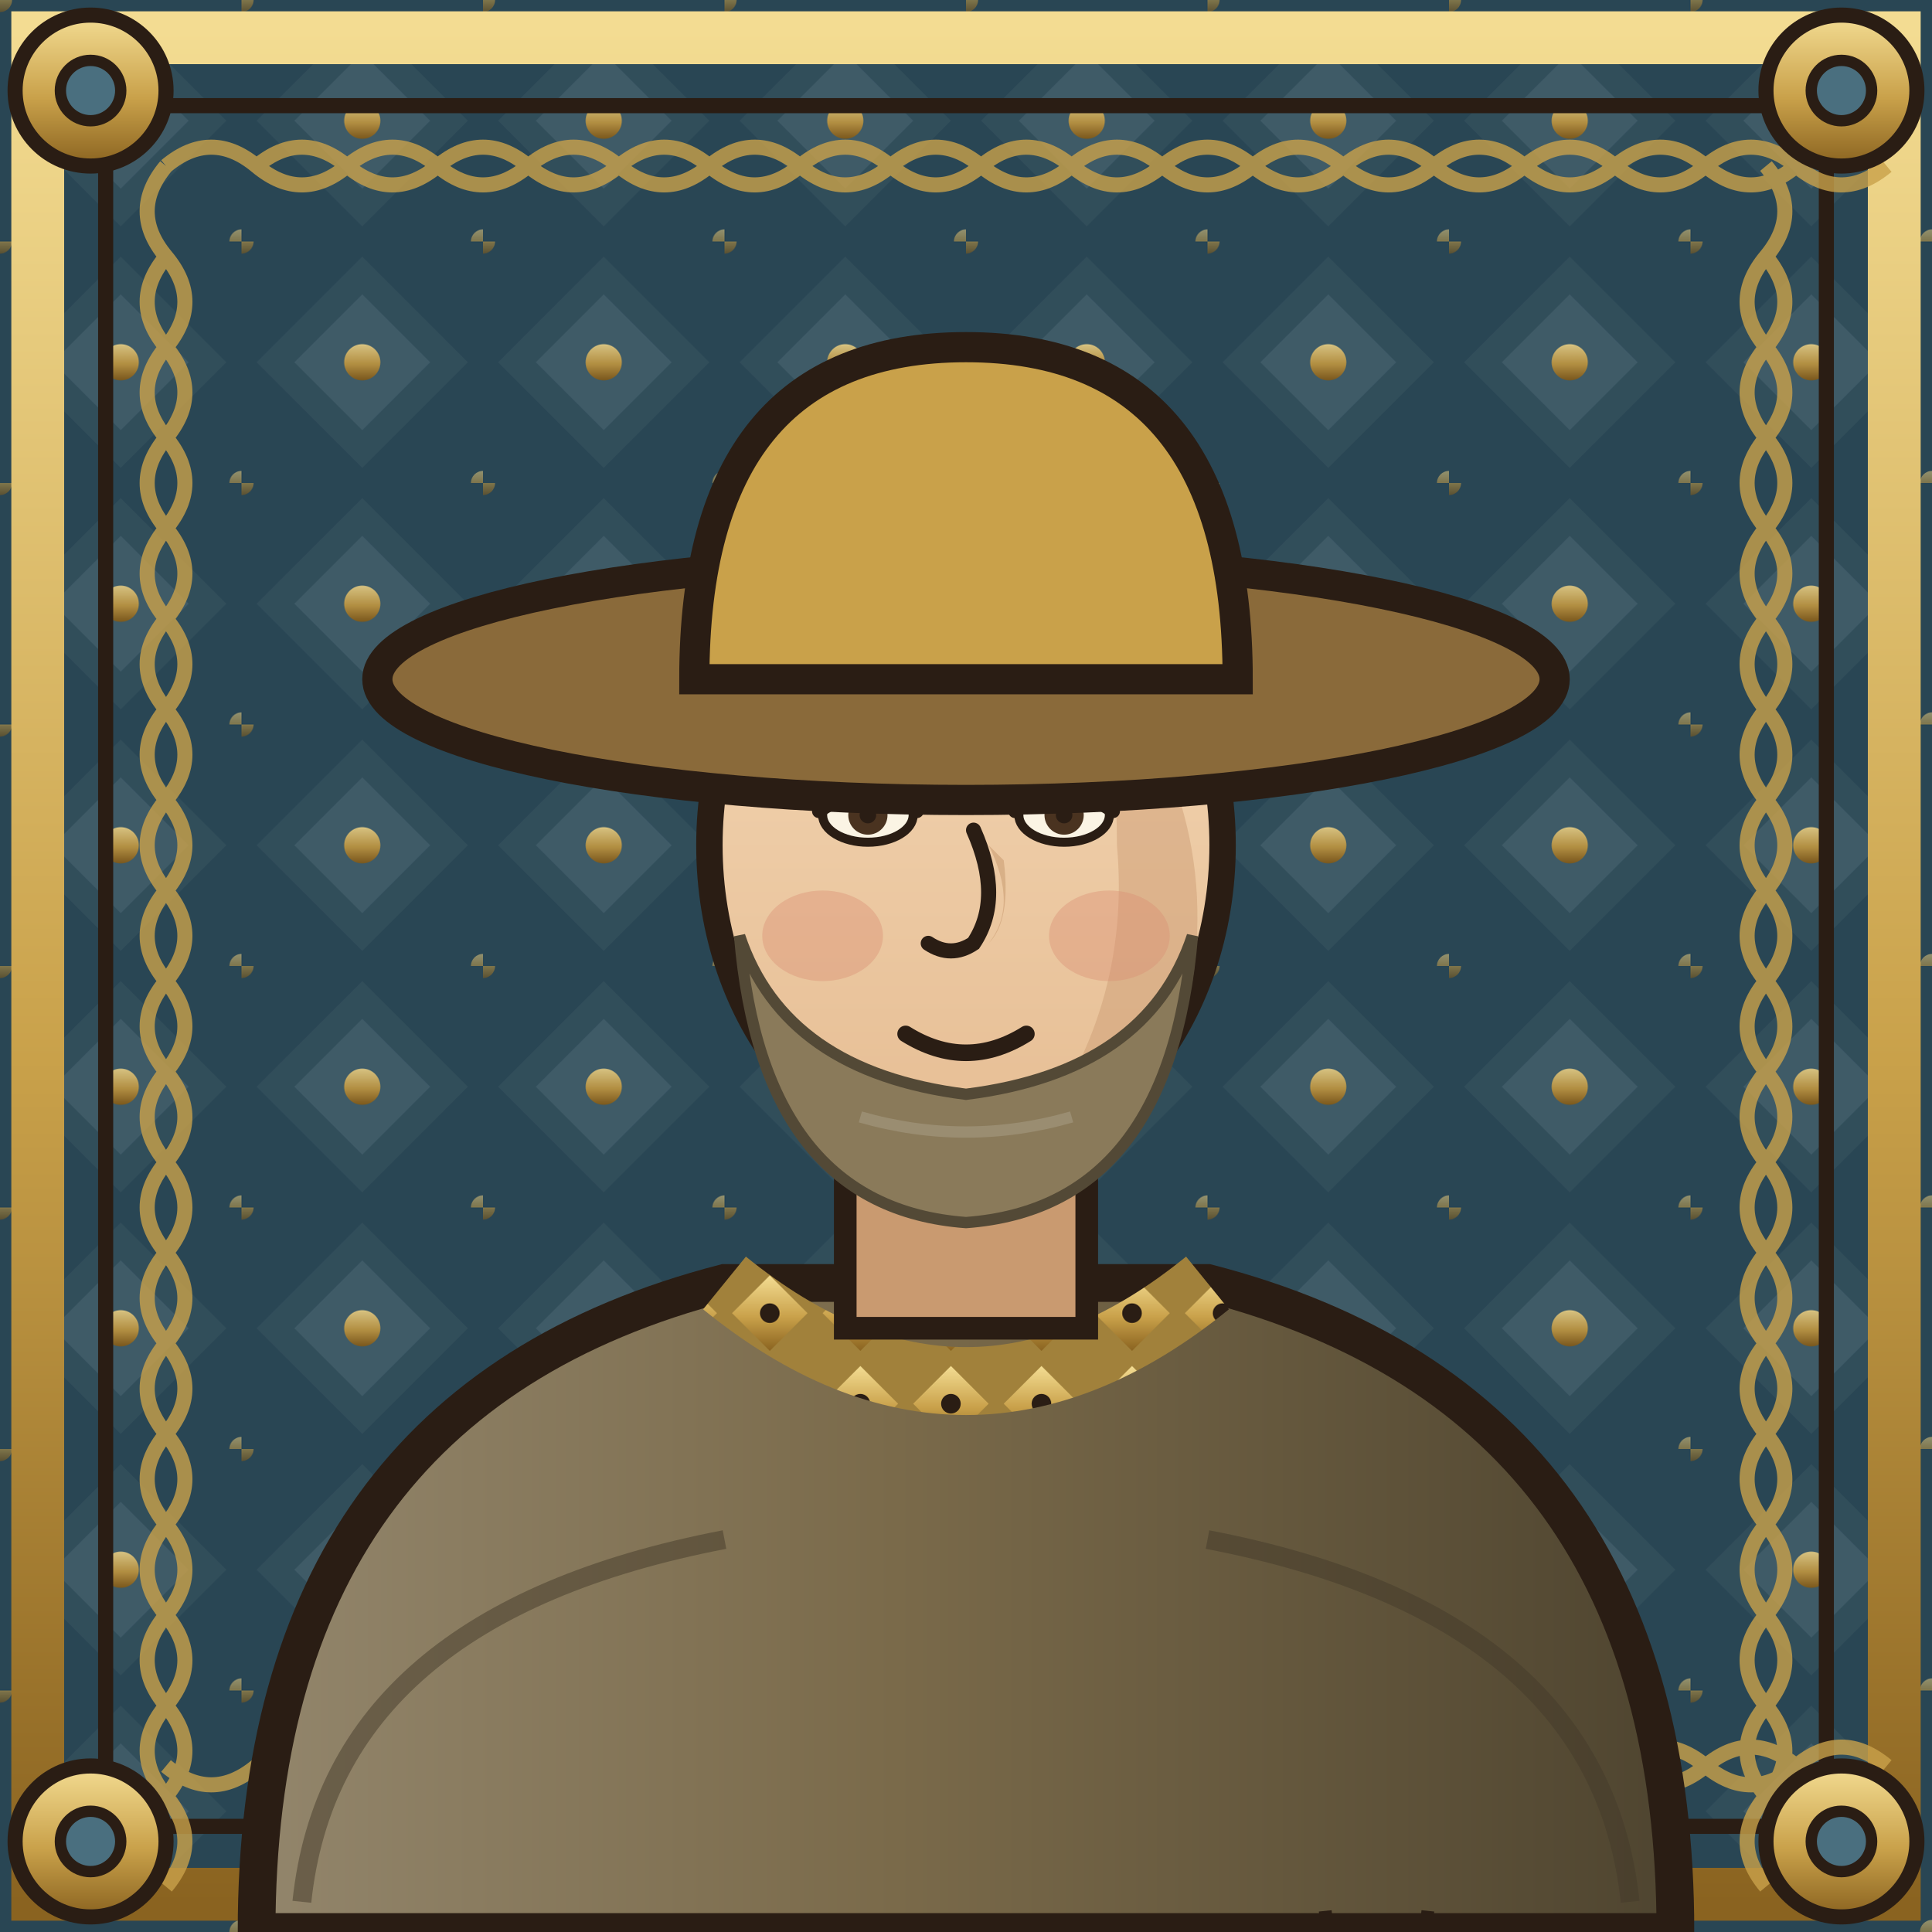
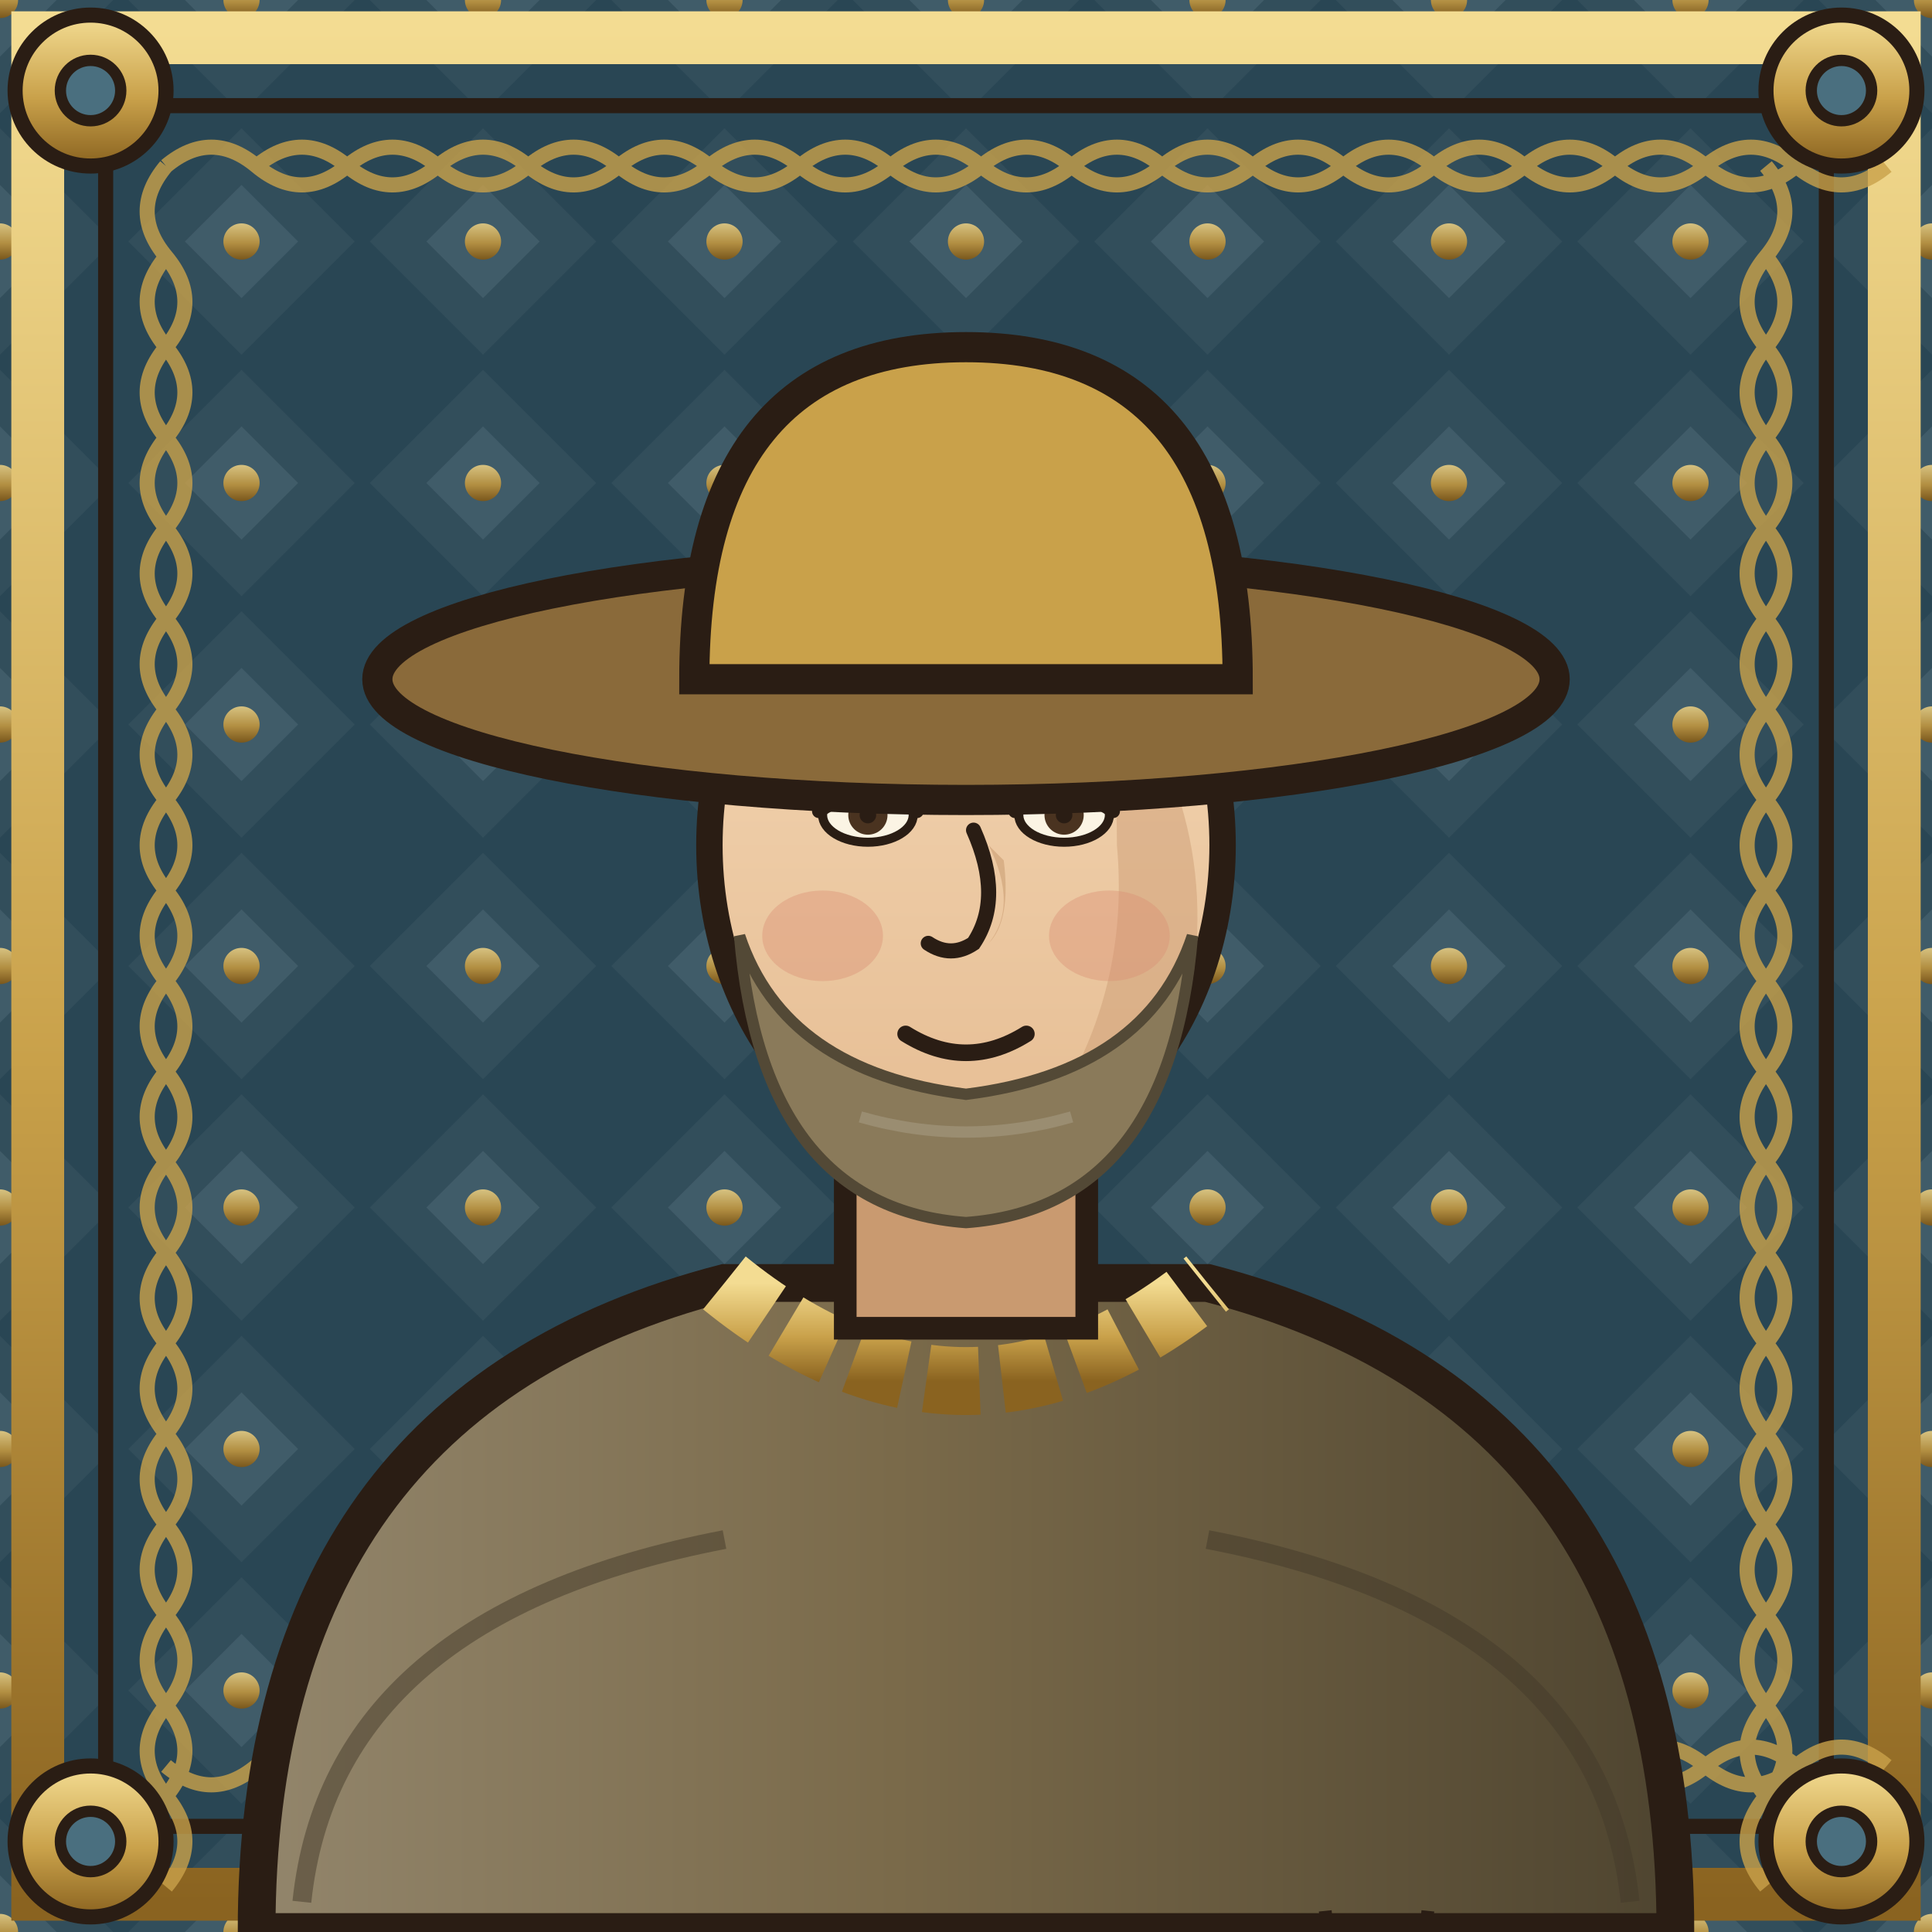
<svg xmlns="http://www.w3.org/2000/svg" viewBox="0 0 256 256" width="256" height="256">
  <defs>
    <linearGradient id="gold" x1="0" y1="0" x2="0" y2="1">
      <stop offset="0" stop-color="#f3dc92" />
      <stop offset="0.55" stop-color="#c9a14a" />
      <stop offset="1" stop-color="#8a6320" />
    </linearGradient>
    <linearGradient id="steel" x1="0" y1="0" x2="1" y2="1">
      <stop offset="0" stop-color="#eef1f4" />
      <stop offset="0.5" stop-color="#8a8f96" />
      <stop offset="1" stop-color="#4b5058" />
    </linearGradient>
    <linearGradient id="skin" x1="0" y1="0" x2="0" y2="1">
      <stop offset="0" stop-color="#f4d8b6" />
      <stop offset="1" stop-color="#e6bd93" />
    </linearGradient>
    <linearGradient id="parch" x1="0" y1="0" x2="0" y2="1">
      <stop offset="0" stop-color="#f4ead2" />
      <stop offset="1" stop-color="#e9dcbf" />
    </linearGradient>
  </defs>
  <defs>
    <linearGradient id="robe" x1="0" y1="0" x2="1" y2="0">
      <stop offset="0" stop-color="#92856b" />
      <stop offset="0.45" stop-color="#7a6a4a" />
      <stop offset="1" stop-color="#4f4530" />
    </linearGradient>
-     <pattern id="emb" width="12" height="12" patternUnits="userSpaceOnUse">
-       <rect width="12" height="12" fill="#a1813b" />
-       <path d="M6 1 L11 6 L6 11 L1 6 Z" fill="url(#gold)" />
-       <circle cx="6" cy="6" r="1.3" fill="#2a1d14" />
-     </pattern>
  </defs>
-   <defs>
-     <pattern id="field" width="32" height="32" patternUnits="userSpaceOnUse">
-       <rect width="32" height="32" fill="#2f4f5f" />
-       <path d="M16 2 L30 16 L16 30 L2 16 Z" fill="#3f5e6c" opacity="0.55" />
-       <path d="M16 7 L25 16 L16 25 L7 16 Z" fill="#5c7d8c" opacity="0.4" />
-       <circle cx="16" cy="16" r="2.4" fill="url(#gold)" />
-       <circle cx="0" cy="0" r="1.6" fill="url(#gold)" opacity="0.6" />
-       <circle cx="32" cy="32" r="1.6" fill="url(#gold)" opacity="0.6" />
-     </pattern>
-   </defs>
-   <rect x="0" y="0" width="256" height="256" fill="url(#field)" />
+   <rect width="256" height="256" fill="#2f4f5f" />
+   <path d="M0 -15.0 L15.0 0 L0 15.0 L-15.0 0 Z" fill="#3f5e6c" opacity="0.6" />
+   <path d="M0 -7.5 L7.5 0 L0 7.5 L-7.5 0 Z" fill="#60808e" opacity="0.4" />
+   <circle cx="0" cy="0" r="2.4" fill="url(#gold)" />
+   <path d="M32 -15.0 L47.0 0 L32 15.0 L17.0 0 Z" fill="#3f5e6c" opacity="0.6" />
+   <path d="M32 -7.5 L39.5 0 L32 7.5 L24.5 0 Z" fill="#60808e" opacity="0.4" />
+   <circle cx="32" cy="0" r="2.4" fill="url(#gold)" />
+   <path d="M64 -15.0 L79.0 0 L64 15.0 L49.0 0 Z" fill="#3f5e6c" opacity="0.6" />
+   <path d="M64 -7.5 L71.5 0 L64 7.5 L56.5 0 Z" fill="#60808e" opacity="0.4" />
+   <circle cx="64" cy="0" r="2.4" fill="url(#gold)" />
+   <path d="M96 -15.0 L111.0 0 L96 15.0 L81.0 0 Z" fill="#3f5e6c" opacity="0.6" />
+   <path d="M96 -7.5 L103.5 0 L96 7.5 L88.5 0 Z" fill="#60808e" opacity="0.4" />
+   <circle cx="96" cy="0" r="2.4" fill="url(#gold)" />
+   <path d="M128 -15.0 L143.0 0 L128 15.0 L113.0 0 Z" fill="#3f5e6c" opacity="0.6" />
+   <path d="M128 -7.5 L135.5 0 L128 7.5 L120.5 0 Z" fill="#60808e" opacity="0.4" />
+   <circle cx="128" cy="0" r="2.4" fill="url(#gold)" />
+   <path d="M160 -15.0 L175.0 0 L160 15.0 L145.0 0 Z" fill="#3f5e6c" opacity="0.6" />
+   <path d="M160 -7.5 L167.5 0 L160 7.5 L152.5 0 Z" fill="#60808e" opacity="0.4" />
+   <circle cx="160" cy="0" r="2.4" fill="url(#gold)" />
+   <path d="M192 -15.0 L207.0 0 L192 15.0 L177.0 0 Z" fill="#3f5e6c" opacity="0.6" />
+   <path d="M192 -7.5 L199.5 0 L192 7.5 L184.5 0 Z" fill="#60808e" opacity="0.4" />
+   <circle cx="192" cy="0" r="2.4" fill="url(#gold)" />
+   <path d="M224 -15.0 L239.0 0 L224 15.0 L209.0 0 Z" fill="#3f5e6c" opacity="0.6" />
+   <path d="M224 -7.5 L231.5 0 L224 7.5 L216.5 0 Z" fill="#60808e" opacity="0.4" />
+   <circle cx="224" cy="0" r="2.4" fill="url(#gold)" />
+   <path d="M256 -15.0 L271.0 0 L256 15.0 L241.0 0 Z" fill="#3f5e6c" opacity="0.6" />
+   <path d="M256 -7.5 L263.5 0 L256 7.5 L248.5 0 Z" fill="#60808e" opacity="0.4" />
+   <circle cx="256" cy="0" r="2.4" fill="url(#gold)" />
+   <path d="M0 17.0 L15.0 32 L0 47.0 L-15.0 32 Z" fill="#3f5e6c" opacity="0.6" />
+   <path d="M0 24.5 L7.5 32 L0 39.5 L-7.5 32 Z" fill="#60808e" opacity="0.4" />
+   <circle cx="0" cy="32" r="2.4" fill="url(#gold)" />
+   <path d="M32 17.0 L47.0 32 L32 47.0 L17.0 32 Z" fill="#3f5e6c" opacity="0.6" />
+   <path d="M32 24.5 L39.5 32 L32 39.5 L24.5 32 Z" fill="#60808e" opacity="0.4" />
+   <circle cx="32" cy="32" r="2.4" fill="url(#gold)" />
+   <path d="M64 17.0 L79.0 32 L64 47.0 L49.0 32 Z" fill="#3f5e6c" opacity="0.6" />
+   <path d="M64 24.5 L71.5 32 L64 39.5 L56.5 32 Z" fill="#60808e" opacity="0.4" />
+   <circle cx="64" cy="32" r="2.4" fill="url(#gold)" />
+   <path d="M96 17.0 L111.0 32 L96 47.0 L81.0 32 Z" fill="#3f5e6c" opacity="0.6" />
+   <path d="M96 24.5 L103.5 32 L96 39.5 L88.5 32 Z" fill="#60808e" opacity="0.4" />
+   <circle cx="96" cy="32" r="2.4" fill="url(#gold)" />
+   <path d="M128 17.0 L143.0 32 L128 47.0 L113.0 32 Z" fill="#3f5e6c" opacity="0.6" />
+   <path d="M128 24.5 L135.5 32 L128 39.5 L120.5 32 Z" fill="#60808e" opacity="0.4" />
+   <circle cx="128" cy="32" r="2.4" fill="url(#gold)" />
+   <path d="M160 17.0 L175.0 32 L160 47.0 L145.0 32 Z" fill="#3f5e6c" opacity="0.6" />
+   <path d="M160 24.5 L167.5 32 L160 39.5 L152.5 32 Z" fill="#60808e" opacity="0.4" />
+   <circle cx="160" cy="32" r="2.4" fill="url(#gold)" />
+   <path d="M192 17.0 L207.0 32 L192 47.0 L177.0 32 Z" fill="#3f5e6c" opacity="0.6" />
+   <path d="M192 24.5 L199.5 32 L192 39.5 L184.5 32 Z" fill="#60808e" opacity="0.4" />
+   <circle cx="192" cy="32" r="2.4" fill="url(#gold)" />
+   <path d="M224 17.0 L239.0 32 L224 47.0 L209.0 32 Z" fill="#3f5e6c" opacity="0.6" />
+   <path d="M224 24.5 L231.5 32 L224 39.5 L216.5 32 Z" fill="#60808e" opacity="0.4" />
+   <circle cx="224" cy="32" r="2.4" fill="url(#gold)" />
+   <path d="M256 17.0 L271.0 32 L256 47.0 L241.0 32 Z" fill="#3f5e6c" opacity="0.6" />
+   <path d="M256 24.5 L263.5 32 L256 39.5 L248.5 32 Z" fill="#60808e" opacity="0.4" />
+   <circle cx="256" cy="32" r="2.4" fill="url(#gold)" />
+   <path d="M0 49.0 L15.0 64 L0 79.0 L-15.0 64 Z" fill="#3f5e6c" opacity="0.6" />
+   <path d="M0 56.5 L7.5 64 L0 71.5 L-7.5 64 Z" fill="#60808e" opacity="0.4" />
+   <circle cx="0" cy="64" r="2.4" fill="url(#gold)" />
+   <path d="M32 49.0 L47.0 64 L32 79.0 L17.0 64 Z" fill="#3f5e6c" opacity="0.6" />
+   <path d="M32 56.5 L39.5 64 L32 71.5 L24.5 64 Z" fill="#60808e" opacity="0.4" />
+   <circle cx="32" cy="64" r="2.4" fill="url(#gold)" />
+   <path d="M64 49.0 L79.0 64 L64 79.0 L49.0 64 Z" fill="#3f5e6c" opacity="0.6" />
+   <path d="M64 56.5 L71.5 64 L64 71.5 L56.5 64 Z" fill="#60808e" opacity="0.4" />
+   <circle cx="64" cy="64" r="2.4" fill="url(#gold)" />
+   <path d="M96 49.0 L111.0 64 L96 79.0 L81.0 64 Z" fill="#3f5e6c" opacity="0.6" />
+   <path d="M96 56.5 L103.5 64 L96 71.5 L88.5 64 Z" fill="#60808e" opacity="0.4" />
+   <circle cx="96" cy="64" r="2.4" fill="url(#gold)" />
+   <path d="M128 49.0 L143.0 64 L128 79.0 L113.0 64 Z" fill="#3f5e6c" opacity="0.6" />
+   <path d="M128 56.5 L135.5 64 L128 71.5 L120.5 64 Z" fill="#60808e" opacity="0.4" />
+   <circle cx="128" cy="64" r="2.4" fill="url(#gold)" />
+   <path d="M160 49.0 L175.0 64 L160 79.0 L145.0 64 Z" fill="#3f5e6c" opacity="0.6" />
+   <path d="M160 56.5 L167.5 64 L160 71.5 L152.5 64 Z" fill="#60808e" opacity="0.4" />
+   <circle cx="160" cy="64" r="2.4" fill="url(#gold)" />
+   <path d="M192 49.0 L207.0 64 L192 79.0 L177.0 64 Z" fill="#3f5e6c" opacity="0.6" />
+   <path d="M192 56.5 L199.5 64 L192 71.5 L184.5 64 Z" fill="#60808e" opacity="0.4" />
+   <circle cx="192" cy="64" r="2.4" fill="url(#gold)" />
+   <path d="M224 49.0 L239.0 64 L224 79.0 L209.0 64 Z" fill="#3f5e6c" opacity="0.6" />
+   <path d="M224 56.5 L231.5 64 L224 71.5 L216.5 64 Z" fill="#60808e" opacity="0.4" />
+   <circle cx="224" cy="64" r="2.4" fill="url(#gold)" />
+   <path d="M256 49.0 L271.0 64 L256 79.0 L241.0 64 Z" fill="#3f5e6c" opacity="0.6" />
+   <path d="M256 56.5 L263.5 64 L256 71.5 L248.5 64 Z" fill="#60808e" opacity="0.4" />
+   <circle cx="256" cy="64" r="2.4" fill="url(#gold)" />
+   <path d="M0 81.0 L15.0 96 L0 111.0 L-15.0 96 Z" fill="#3f5e6c" opacity="0.6" />
+   <path d="M0 88.5 L7.5 96 L0 103.5 L-7.5 96 Z" fill="#60808e" opacity="0.4" />
+   <circle cx="0" cy="96" r="2.4" fill="url(#gold)" />
+   <path d="M32 81.0 L47.0 96 L32 111.0 L17.0 96 Z" fill="#3f5e6c" opacity="0.6" />
+   <path d="M32 88.5 L39.5 96 L32 103.5 L24.5 96 Z" fill="#60808e" opacity="0.4" />
+   <circle cx="32" cy="96" r="2.4" fill="url(#gold)" />
+   <path d="M64 81.0 L79.0 96 L64 111.0 L49.0 96 Z" fill="#3f5e6c" opacity="0.6" />
+   <path d="M64 88.5 L71.5 96 L64 103.5 L56.5 96 Z" fill="#60808e" opacity="0.4" />
+   <circle cx="64" cy="96" r="2.4" fill="url(#gold)" />
+   <path d="M96 81.0 L111.0 96 L96 111.0 L81.0 96 Z" fill="#3f5e6c" opacity="0.6" />
+   <path d="M96 88.5 L103.5 96 L96 103.5 L88.5 96 Z" fill="#60808e" opacity="0.4" />
+   <circle cx="96" cy="96" r="2.4" fill="url(#gold)" />
+   <path d="M128 81.0 L143.0 96 L128 111.0 L113.0 96 Z" fill="#3f5e6c" opacity="0.6" />
+   <path d="M128 88.5 L135.5 96 L128 103.5 L120.5 96 Z" fill="#60808e" opacity="0.4" />
+   <circle cx="128" cy="96" r="2.4" fill="url(#gold)" />
+   <path d="M160 81.0 L175.0 96 L160 111.0 L145.0 96 Z" fill="#3f5e6c" opacity="0.6" />
+   <path d="M160 88.5 L167.5 96 L160 103.5 L152.5 96 Z" fill="#60808e" opacity="0.4" />
+   <circle cx="160" cy="96" r="2.4" fill="url(#gold)" />
+   <path d="M192 81.0 L207.0 96 L192 111.0 L177.0 96 Z" fill="#3f5e6c" opacity="0.6" />
+   <path d="M192 88.5 L199.5 96 L192 103.5 L184.5 96 Z" fill="#60808e" opacity="0.4" />
+   <circle cx="192" cy="96" r="2.4" fill="url(#gold)" />
+   <path d="M224 81.0 L239.0 96 L224 111.0 L209.0 96 Z" fill="#3f5e6c" opacity="0.6" />
+   <path d="M224 88.5 L231.5 96 L224 103.5 L216.5 96 Z" fill="#60808e" opacity="0.4" />
+   <circle cx="224" cy="96" r="2.4" fill="url(#gold)" />
+   <path d="M256 81.0 L271.0 96 L256 111.0 L241.0 96 Z" fill="#3f5e6c" opacity="0.6" />
+   <path d="M256 88.5 L263.5 96 L256 103.5 L248.5 96 Z" fill="#60808e" opacity="0.4" />
+   <circle cx="256" cy="96" r="2.4" fill="url(#gold)" />
+   <path d="M0 113.0 L15.0 128 L0 143.0 L-15.0 128 Z" fill="#3f5e6c" opacity="0.6" />
+   <path d="M0 120.5 L7.5 128 L0 135.5 L-7.5 128 Z" fill="#60808e" opacity="0.4" />
+   <circle cx="0" cy="128" r="2.4" fill="url(#gold)" />
+   <path d="M32 113.0 L47.0 128 L32 143.0 L17.0 128 Z" fill="#3f5e6c" opacity="0.6" />
+   <path d="M32 120.5 L39.5 128 L32 135.5 L24.5 128 Z" fill="#60808e" opacity="0.4" />
+   <circle cx="32" cy="128" r="2.4" fill="url(#gold)" />
+   <path d="M64 113.0 L79.0 128 L64 143.0 L49.0 128 Z" fill="#3f5e6c" opacity="0.6" />
+   <path d="M64 120.5 L71.5 128 L64 135.5 L56.5 128 Z" fill="#60808e" opacity="0.4" />
+   <circle cx="64" cy="128" r="2.4" fill="url(#gold)" />
+   <path d="M96 113.0 L111.0 128 L96 143.0 L81.0 128 Z" fill="#3f5e6c" opacity="0.6" />
+   <path d="M96 120.5 L103.5 128 L96 135.5 L88.5 128 Z" fill="#60808e" opacity="0.4" />
+   <circle cx="96" cy="128" r="2.4" fill="url(#gold)" />
+   <path d="M128 113.0 L143.0 128 L128 143.0 L113.0 128 Z" fill="#3f5e6c" opacity="0.6" />
+   <path d="M128 120.5 L135.5 128 L128 135.5 L120.5 128 Z" fill="#60808e" opacity="0.4" />
+   <circle cx="128" cy="128" r="2.4" fill="url(#gold)" />
+   <path d="M160 113.0 L175.0 128 L160 143.0 L145.0 128 Z" fill="#3f5e6c" opacity="0.6" />
+   <path d="M160 120.5 L167.5 128 L160 135.5 L152.5 128 Z" fill="#60808e" opacity="0.4" />
+   <circle cx="160" cy="128" r="2.4" fill="url(#gold)" />
+   <path d="M192 113.0 L207.0 128 L192 143.0 L177.0 128 Z" fill="#3f5e6c" opacity="0.6" />
+   <path d="M192 120.5 L199.5 128 L192 135.5 L184.5 128 Z" fill="#60808e" opacity="0.4" />
+   <circle cx="192" cy="128" r="2.4" fill="url(#gold)" />
+   <path d="M224 113.0 L239.0 128 L224 143.0 L209.0 128 Z" fill="#3f5e6c" opacity="0.6" />
+   <path d="M224 120.5 L231.5 128 L224 135.5 L216.5 128 Z" fill="#60808e" opacity="0.4" />
+   <circle cx="224" cy="128" r="2.4" fill="url(#gold)" />
+   <path d="M256 113.0 L271.0 128 L256 143.0 L241.0 128 Z" fill="#3f5e6c" opacity="0.6" />
+   <path d="M256 120.5 L263.5 128 L256 135.5 L248.5 128 Z" fill="#60808e" opacity="0.4" />
+   <circle cx="256" cy="128" r="2.4" fill="url(#gold)" />
+   <path d="M0 145.0 L15.0 160 L0 175.0 L-15.0 160 Z" fill="#3f5e6c" opacity="0.6" />
+   <path d="M0 152.5 L7.5 160 L0 167.5 L-7.5 160 Z" fill="#60808e" opacity="0.4" />
+   <circle cx="0" cy="160" r="2.4" fill="url(#gold)" />
+   <path d="M32 145.0 L47.0 160 L32 175.0 L17.0 160 Z" fill="#3f5e6c" opacity="0.6" />
+   <path d="M32 152.5 L39.5 160 L32 167.5 L24.5 160 Z" fill="#60808e" opacity="0.4" />
+   <circle cx="32" cy="160" r="2.4" fill="url(#gold)" />
+   <path d="M64 145.0 L79.0 160 L64 175.0 L49.0 160 Z" fill="#3f5e6c" opacity="0.6" />
+   <path d="M64 152.5 L71.5 160 L64 167.5 L56.5 160 Z" fill="#60808e" opacity="0.4" />
+   <circle cx="64" cy="160" r="2.4" fill="url(#gold)" />
+   <path d="M96 145.0 L111.0 160 L96 175.0 L81.0 160 Z" fill="#3f5e6c" opacity="0.6" />
+   <path d="M96 152.5 L103.5 160 L96 167.5 L88.5 160 Z" fill="#60808e" opacity="0.4" />
+   <circle cx="96" cy="160" r="2.4" fill="url(#gold)" />
+   <path d="M128 145.0 L143.0 160 L128 175.0 L113.0 160 Z" fill="#3f5e6c" opacity="0.6" />
+   <path d="M128 152.5 L135.5 160 L128 167.5 L120.5 160 Z" fill="#60808e" opacity="0.4" />
+   <circle cx="128" cy="160" r="2.4" fill="url(#gold)" />
+   <path d="M160 145.0 L175.0 160 L160 175.0 L145.0 160 Z" fill="#3f5e6c" opacity="0.6" />
+   <path d="M160 152.5 L167.5 160 L160 167.5 L152.5 160 Z" fill="#60808e" opacity="0.4" />
+   <circle cx="160" cy="160" r="2.4" fill="url(#gold)" />
+   <path d="M192 145.0 L207.0 160 L192 175.0 L177.0 160 Z" fill="#3f5e6c" opacity="0.6" />
+   <path d="M192 152.5 L199.5 160 L192 167.5 L184.5 160 Z" fill="#60808e" opacity="0.4" />
+   <circle cx="192" cy="160" r="2.4" fill="url(#gold)" />
+   <path d="M224 145.0 L239.0 160 L224 175.0 L209.0 160 Z" fill="#3f5e6c" opacity="0.6" />
+   <path d="M224 152.5 L231.5 160 L224 167.5 L216.5 160 Z" fill="#60808e" opacity="0.4" />
+   <circle cx="224" cy="160" r="2.4" fill="url(#gold)" />
+   <path d="M256 145.0 L271.0 160 L256 175.0 L241.0 160 Z" fill="#3f5e6c" opacity="0.6" />
+   <path d="M256 152.5 L263.5 160 L256 167.5 L248.5 160 Z" fill="#60808e" opacity="0.4" />
+   <circle cx="256" cy="160" r="2.4" fill="url(#gold)" />
+   <path d="M0 177.0 L15.0 192 L0 207.0 L-15.0 192 Z" fill="#3f5e6c" opacity="0.6" />
+   <path d="M0 184.5 L7.5 192 L0 199.5 L-7.5 192 Z" fill="#60808e" opacity="0.4" />
+   <circle cx="0" cy="192" r="2.4" fill="url(#gold)" />
+   <path d="M32 177.0 L47.0 192 L32 207.0 L17.0 192 Z" fill="#3f5e6c" opacity="0.6" />
+   <path d="M32 184.5 L39.5 192 L32 199.5 L24.5 192 Z" fill="#60808e" opacity="0.4" />
+   <circle cx="32" cy="192" r="2.4" fill="url(#gold)" />
+   <path d="M64 177.0 L79.0 192 L64 207.0 L49.0 192 Z" fill="#3f5e6c" opacity="0.6" />
+   <path d="M64 184.5 L71.5 192 L64 199.5 L56.5 192 Z" fill="#60808e" opacity="0.4" />
+   <circle cx="64" cy="192" r="2.4" fill="url(#gold)" />
+   <path d="M96 177.0 L111.0 192 L96 207.0 L81.0 192 Z" fill="#3f5e6c" opacity="0.6" />
+   <path d="M96 184.5 L103.5 192 L96 199.5 L88.5 192 Z" fill="#60808e" opacity="0.4" />
+   <circle cx="96" cy="192" r="2.4" fill="url(#gold)" />
+   <path d="M128 177.0 L143.0 192 L128 207.0 L113.0 192 Z" fill="#3f5e6c" opacity="0.6" />
+   <path d="M128 184.5 L135.5 192 L128 199.5 L120.5 192 Z" fill="#60808e" opacity="0.4" />
+   <circle cx="128" cy="192" r="2.4" fill="url(#gold)" />
+   <path d="M160 177.0 L175.0 192 L160 207.0 L145.0 192 Z" fill="#3f5e6c" opacity="0.6" />
+   <path d="M160 184.5 L167.5 192 L160 199.5 L152.5 192 Z" fill="#60808e" opacity="0.4" />
+   <circle cx="160" cy="192" r="2.4" fill="url(#gold)" />
+   <path d="M192 177.0 L207.0 192 L192 207.0 L177.0 192 Z" fill="#3f5e6c" opacity="0.6" />
+   <path d="M192 184.5 L199.5 192 L192 199.5 L184.5 192 Z" fill="#60808e" opacity="0.4" />
+   <circle cx="192" cy="192" r="2.4" fill="url(#gold)" />
+   <path d="M224 177.0 L239.0 192 L224 207.0 L209.0 192 Z" fill="#3f5e6c" opacity="0.6" />
+   <path d="M224 184.5 L231.5 192 L224 199.5 L216.5 192 Z" fill="#60808e" opacity="0.4" />
+   <circle cx="224" cy="192" r="2.4" fill="url(#gold)" />
+   <path d="M256 177.0 L271.0 192 L256 207.0 L241.0 192 Z" fill="#3f5e6c" opacity="0.6" />
+   <path d="M256 184.5 L263.5 192 L256 199.5 L248.5 192 Z" fill="#60808e" opacity="0.4" />
+   <circle cx="256" cy="192" r="2.4" fill="url(#gold)" />
+   <path d="M0 209.0 L15.0 224 L0 239.0 L-15.0 224 Z" fill="#3f5e6c" opacity="0.6" />
+   <path d="M0 216.5 L7.5 224 L0 231.5 L-7.5 224 Z" fill="#60808e" opacity="0.4" />
+   <circle cx="0" cy="224" r="2.4" fill="url(#gold)" />
+   <path d="M32 209.0 L47.0 224 L32 239.0 L17.0 224 Z" fill="#3f5e6c" opacity="0.6" />
+   <path d="M32 216.5 L39.5 224 L32 231.5 L24.5 224 Z" fill="#60808e" opacity="0.4" />
+   <circle cx="32" cy="224" r="2.4" fill="url(#gold)" />
+   <path d="M64 209.0 L79.0 224 L64 239.0 L49.0 224 Z" fill="#3f5e6c" opacity="0.6" />
+   <path d="M64 216.5 L71.5 224 L64 231.5 L56.5 224 Z" fill="#60808e" opacity="0.4" />
+   <circle cx="64" cy="224" r="2.4" fill="url(#gold)" />
+   <path d="M96 209.0 L111.0 224 L96 239.0 L81.0 224 Z" fill="#3f5e6c" opacity="0.6" />
+   <path d="M96 216.5 L103.5 224 L96 231.5 L88.5 224 Z" fill="#60808e" opacity="0.4" />
+   <circle cx="96" cy="224" r="2.4" fill="url(#gold)" />
+   <path d="M128 209.0 L143.0 224 L128 239.0 L113.0 224 Z" fill="#3f5e6c" opacity="0.6" />
+   <path d="M128 216.5 L135.5 224 L128 231.5 L120.5 224 Z" fill="#60808e" opacity="0.4" />
+   <circle cx="128" cy="224" r="2.4" fill="url(#gold)" />
+   <path d="M160 209.0 L175.0 224 L160 239.0 L145.0 224 Z" fill="#3f5e6c" opacity="0.6" />
+   <path d="M160 216.5 L167.5 224 L160 231.5 L152.5 224 Z" fill="#60808e" opacity="0.4" />
+   <circle cx="160" cy="224" r="2.4" fill="url(#gold)" />
+   <path d="M192 209.0 L207.0 224 L192 239.0 L177.0 224 Z" fill="#3f5e6c" opacity="0.6" />
+   <path d="M192 216.5 L199.5 224 L192 231.5 L184.5 224 Z" fill="#60808e" opacity="0.4" />
+   <circle cx="192" cy="224" r="2.4" fill="url(#gold)" />
+   <path d="M224 209.0 L239.0 224 L224 239.0 L209.0 224 Z" fill="#3f5e6c" opacity="0.6" />
+   <path d="M224 216.5 L231.5 224 L224 231.5 L216.5 224 Z" fill="#60808e" opacity="0.4" />
+   <circle cx="224" cy="224" r="2.4" fill="url(#gold)" />
+   <path d="M256 209.0 L271.0 224 L256 239.0 L241.0 224 Z" fill="#3f5e6c" opacity="0.6" />
+   <path d="M256 216.5 L263.5 224 L256 231.5 L248.5 224 Z" fill="#60808e" opacity="0.4" />
+   <circle cx="256" cy="224" r="2.4" fill="url(#gold)" />
+   <path d="M0 241.0 L15.0 256 L0 271.0 L-15.0 256 Z" fill="#3f5e6c" opacity="0.6" />
+   <path d="M0 248.5 L7.5 256 L0 263.5 L-7.5 256 Z" fill="#60808e" opacity="0.4" />
+   <circle cx="0" cy="256" r="2.4" fill="url(#gold)" />
+   <path d="M32 241.0 L47.0 256 L32 271.0 L17.0 256 Z" fill="#3f5e6c" opacity="0.6" />
+   <path d="M32 248.5 L39.5 256 L32 263.5 L24.5 256 Z" fill="#60808e" opacity="0.4" />
+   <circle cx="32" cy="256" r="2.4" fill="url(#gold)" />
+   <path d="M64 241.0 L79.0 256 L64 271.0 L49.0 256 Z" fill="#3f5e6c" opacity="0.6" />
+   <path d="M64 248.5 L71.5 256 L64 263.5 L56.5 256 Z" fill="#60808e" opacity="0.4" />
+   <circle cx="64" cy="256" r="2.4" fill="url(#gold)" />
+   <path d="M96 241.0 L111.0 256 L96 271.0 L81.0 256 Z" fill="#3f5e6c" opacity="0.6" />
+   <path d="M96 248.5 L103.5 256 L96 263.5 L88.5 256 Z" fill="#60808e" opacity="0.4" />
+   <circle cx="96" cy="256" r="2.4" fill="url(#gold)" />
+   <path d="M128 241.0 L143.0 256 L128 271.0 L113.0 256 Z" fill="#3f5e6c" opacity="0.6" />
+   <path d="M128 248.5 L135.5 256 L128 263.5 L120.5 256 Z" fill="#60808e" opacity="0.4" />
+   <circle cx="128" cy="256" r="2.4" fill="url(#gold)" />
+   <path d="M160 241.0 L175.0 256 L160 271.0 L145.0 256 Z" fill="#3f5e6c" opacity="0.6" />
+   <path d="M160 248.5 L167.5 256 L160 263.5 L152.5 256 Z" fill="#60808e" opacity="0.4" />
+   <circle cx="160" cy="256" r="2.4" fill="url(#gold)" />
+   <path d="M192 241.0 L207.0 256 L192 271.0 L177.0 256 Z" fill="#3f5e6c" opacity="0.6" />
+   <path d="M192 248.5 L199.5 256 L192 263.5 L184.5 256 Z" fill="#60808e" opacity="0.4" />
+   <circle cx="192" cy="256" r="2.4" fill="url(#gold)" />
+   <path d="M224 241.0 L239.0 256 L224 271.0 L209.0 256 Z" fill="#3f5e6c" opacity="0.6" />
+   <path d="M224 248.5 L231.5 256 L224 263.5 L216.5 256 Z" fill="#60808e" opacity="0.4" />
+   <circle cx="224" cy="256" r="2.4" fill="url(#gold)" />
+   <path d="M256 241.0 L271.0 256 L256 271.0 L241.0 256 Z" fill="#3f5e6c" opacity="0.6" />
+   <path d="M256 248.5 L263.5 256 L256 263.5 L248.5 256 Z" fill="#60808e" opacity="0.4" />
+   <circle cx="256" cy="256" r="2.4" fill="url(#gold)" />
  <rect x="0" y="0" width="256" height="256" fill="#000" opacity="0.12" />
  <rect x="5" y="5" width="246" height="246" fill="none" stroke="url(#gold)" stroke-width="7" />
  <rect x="14" y="14" width="228" height="228" fill="none" stroke="#2a1d14" stroke-width="2" />
  <path d="M22 22 q6 -5 12 0 t12 0 M22 234 q6 5 12 0 t12 0 M34 22 q6 -5 12 0 t12 0 M34 234 q6 5 12 0 t12 0 M46 22 q6 -5 12 0 t12 0 M46 234 q6 5 12 0 t12 0 M58 22 q6 -5 12 0 t12 0 M58 234 q6 5 12 0 t12 0 M70 22 q6 -5 12 0 t12 0 M70 234 q6 5 12 0 t12 0 M82 22 q6 -5 12 0 t12 0 M82 234 q6 5 12 0 t12 0 M94 22 q6 -5 12 0 t12 0 M94 234 q6 5 12 0 t12 0 M106 22 q6 -5 12 0 t12 0 M106 234 q6 5 12 0 t12 0 M118 22 q6 -5 12 0 t12 0 M118 234 q6 5 12 0 t12 0 M130 22 q6 -5 12 0 t12 0 M130 234 q6 5 12 0 t12 0 M142 22 q6 -5 12 0 t12 0 M142 234 q6 5 12 0 t12 0 M154 22 q6 -5 12 0 t12 0 M154 234 q6 5 12 0 t12 0 M166 22 q6 -5 12 0 t12 0 M166 234 q6 5 12 0 t12 0 M178 22 q6 -5 12 0 t12 0 M178 234 q6 5 12 0 t12 0 M190 22 q6 -5 12 0 t12 0 M190 234 q6 5 12 0 t12 0 M202 22 q6 -5 12 0 t12 0 M202 234 q6 5 12 0 t12 0 M214 22 q6 -5 12 0 t12 0 M214 234 q6 5 12 0 t12 0 M226 22 q6 -5 12 0 t12 0 M226 234 q6 5 12 0 t12 0 M22 22 q-5 6 0 12 t0 12 M234 22 q5 6 0 12 t0 12 M22 34 q-5 6 0 12 t0 12 M234 34 q5 6 0 12 t0 12 M22 46 q-5 6 0 12 t0 12 M234 46 q5 6 0 12 t0 12 M22 58 q-5 6 0 12 t0 12 M234 58 q5 6 0 12 t0 12 M22 70 q-5 6 0 12 t0 12 M234 70 q5 6 0 12 t0 12 M22 82 q-5 6 0 12 t0 12 M234 82 q5 6 0 12 t0 12 M22 94 q-5 6 0 12 t0 12 M234 94 q5 6 0 12 t0 12 M22 106 q-5 6 0 12 t0 12 M234 106 q5 6 0 12 t0 12 M22 118 q-5 6 0 12 t0 12 M234 118 q5 6 0 12 t0 12 M22 130 q-5 6 0 12 t0 12 M234 130 q5 6 0 12 t0 12 M22 142 q-5 6 0 12 t0 12 M234 142 q5 6 0 12 t0 12 M22 154 q-5 6 0 12 t0 12 M234 154 q5 6 0 12 t0 12 M22 166 q-5 6 0 12 t0 12 M234 166 q5 6 0 12 t0 12 M22 178 q-5 6 0 12 t0 12 M234 178 q5 6 0 12 t0 12 M22 190 q-5 6 0 12 t0 12 M234 190 q5 6 0 12 t0 12 M22 202 q-5 6 0 12 t0 12 M234 202 q5 6 0 12 t0 12 M22 214 q-5 6 0 12 t0 12 M234 214 q5 6 0 12 t0 12 M22 226 q-5 6 0 12 t0 12 M234 226 q5 6 0 12 t0 12" fill="none" stroke="#c9a14a" stroke-width="2" opacity="0.8" />
  <circle cx="12" cy="12" r="10" fill="url(#gold)" stroke="#2a1d14" stroke-width="2" />
  <circle cx="12" cy="12" r="4" fill="#4a6f7f" stroke="#2a1d14" stroke-width="1.5" />
  <circle cx="244" cy="12" r="10" fill="url(#gold)" stroke="#2a1d14" stroke-width="2" />
  <circle cx="244" cy="12" r="4" fill="#4a6f7f" stroke="#2a1d14" stroke-width="1.5" />
  <circle cx="12" cy="244" r="10" fill="url(#gold)" stroke="#2a1d14" stroke-width="2" />
  <circle cx="12" cy="244" r="4" fill="#4a6f7f" stroke="#2a1d14" stroke-width="1.5" />
  <circle cx="244" cy="244" r="10" fill="url(#gold)" stroke="#2a1d14" stroke-width="2" />
  <circle cx="244" cy="244" r="4" fill="#4a6f7f" stroke="#2a1d14" stroke-width="1.5" />
  <path d="M34 256 Q34 186 96 170 L160 170 Q222 186 222 256 Z" fill="url(#robe)" stroke="#2a1d14" stroke-width="5" />
-   <path d="M96 170 Q128 196 160 170" fill="none" stroke="url(#emb)" stroke-width="9" />
+   <path d="M96 170 Q128 196 160 170" fill="none" stroke="url(#gold)" stroke-dasharray="7 3" stroke-width="9" />
  <path d="M40 252 Q44 214 96 204" fill="none" stroke="#433a29" stroke-width="2.5" opacity="0.5" />
  <path d="M216 252 Q212 214 160 204" fill="none" stroke="#433a29" stroke-width="2.5" opacity="0.5" />
  <rect x="112" y="136" width="32" height="40" fill="#c99a70" stroke="#2a1d14" stroke-width="3" />
  <g transform="translate(128 112)">
    <ellipse cx="0" cy="0" rx="34" ry="42" fill="url(#skin)" stroke="#2a1d14" stroke-width="3.5" />
    <path d="M14 -30 Q34 -8 30 18 Q26 36 8 40 Q22 22 20 0 Q20 -20 14 -30 Z" fill="#c99a70" opacity="0.45" />
    <ellipse cx="-19" cy="12" rx="8" ry="6" fill="#d98f74" opacity="0.4" />
    <ellipse cx="19" cy="12" rx="8" ry="6" fill="#d98f74" opacity="0.4" />
    <path d="M-8 37 Q0 41 8 37" fill="none" stroke="#c99a70" stroke-width="2" opacity="0.7" />
    <ellipse cx="-13" cy="-4" rx="6" ry="3.6" fill="#fbf4e4" stroke="#2a1d14" stroke-width="1.2" />
    <circle cx="-13" cy="-4" r="2.6" fill="#4a3320" />
    <circle cx="-13" cy="-4" r="1.1" fill="#2a1d14" />
    <circle cx="-12.1" cy="-5" r="0.6" fill="#ffffff" />
    <path d="M-19.5 -4.5 Q-13 -9 -6.5 -4.5" fill="none" stroke="#2a1d14" stroke-width="1.8" stroke-linecap="round" />
    <ellipse cx="13" cy="-4" rx="6" ry="3.6" fill="#fbf4e4" stroke="#2a1d14" stroke-width="1.2" />
    <circle cx="13" cy="-4" r="2.6" fill="#4a3320" />
    <circle cx="13" cy="-4" r="1.1" fill="#2a1d14" />
    <circle cx="13.9" cy="-5" r="0.6" fill="#ffffff" />
    <path d="M6.5 -4.5 Q13 -9 19.5 -4.5" fill="none" stroke="#2a1d14" stroke-width="1.8" stroke-linecap="round" />
    <path d="M-20 -13 Q-13 -18 -5 -13" fill="none" stroke="#2a1d14" stroke-width="2.6" stroke-linecap="round" />
    <path d="M5 -13 Q13 -18 20 -13" fill="none" stroke="#2a1d14" stroke-width="2.6" stroke-linecap="round" />
    <path d="M1 -2 Q5 7 1 13 Q-2 15 -5 13" fill="none" stroke="#2a1d14" stroke-width="2" stroke-linecap="round" />
    <path d="M3 0 Q7 8 3 13 Q6 10 5 2 Z" fill="#c99a70" opacity="0.55" />
    <path d="M-8 25 Q0 30 8 25" fill="none" stroke="#2a1d14" stroke-width="2.2" stroke-linecap="round" />
    <path d="M-30 12 Q-27 48 0 50 Q27 48 30 12 Q24 30 0 33 Q-24 30 -30 12 Z" fill="#8a7a5a" stroke="#534936" stroke-width="1.5" />
    <path d="M-14 36 Q0 40 14 36" fill="none" stroke="#a1957b" stroke-width="1.5" opacity="0.7" />
    <path d="M-37 -10 Q-42 -50 0 -52 Q42 -50 37 -10 Q31 -28 18 -32 Q0 -22 -18 -32 Q-31 -28 -37 -10 Z" fill="#8a7a5a" stroke="#2a1d14" stroke-width="3" />
    <path d="M-24 -34 Q-14.4 -26 -19.2 -18" fill="none" stroke="#61553f" stroke-width="1.2" opacity="0.7" />
    <path d="M-12 -34 Q-7.2 -26 -9.6 -18" fill="none" stroke="#61553f" stroke-width="1.2" opacity="0.7" />
    <path d="M0 -34 Q0.0 -26 0.0 -18" fill="none" stroke="#61553f" stroke-width="1.2" opacity="0.7" />
    <path d="M12 -34 Q7.2 -26 9.6 -18" fill="none" stroke="#61553f" stroke-width="1.2" opacity="0.7" />
    <path d="M24 -34 Q14.4 -26 19.2 -18" fill="none" stroke="#61553f" stroke-width="1.2" opacity="0.7" />
    <ellipse cx="0" cy="-22" rx="78" ry="16" fill="#8a6a3a" stroke="#2a1d14" stroke-width="4" />
    <path d="M-36 -22 Q-36 -66 0 -66 Q36 -66 36 -22 Z" fill="#c9a14a" stroke="#2a1d14" stroke-width="4" />
  </g>
  <g transform="translate(128 226) scale(0.85)">
    <path d="M64 110 L28 58 Q64 18 100 58 Z" fill="#d9c8a0" stroke="#2a1d14" stroke-width="4" />
    <path d="M64 110 L30 60" stroke="#2a1d14" stroke-width="2" />
    <path d="M64 110 L42 42" stroke="#2a1d14" stroke-width="2" />
    <path d="M64 110 L56 32" stroke="#2a1d14" stroke-width="2" />
    <path d="M64 110 L72 32" stroke="#2a1d14" stroke-width="2" />
    <path d="M64 110 L86 42" stroke="#2a1d14" stroke-width="2" />
    <path d="M64 110 L98 60" stroke="#2a1d14" stroke-width="2" />
  </g>
</svg>
